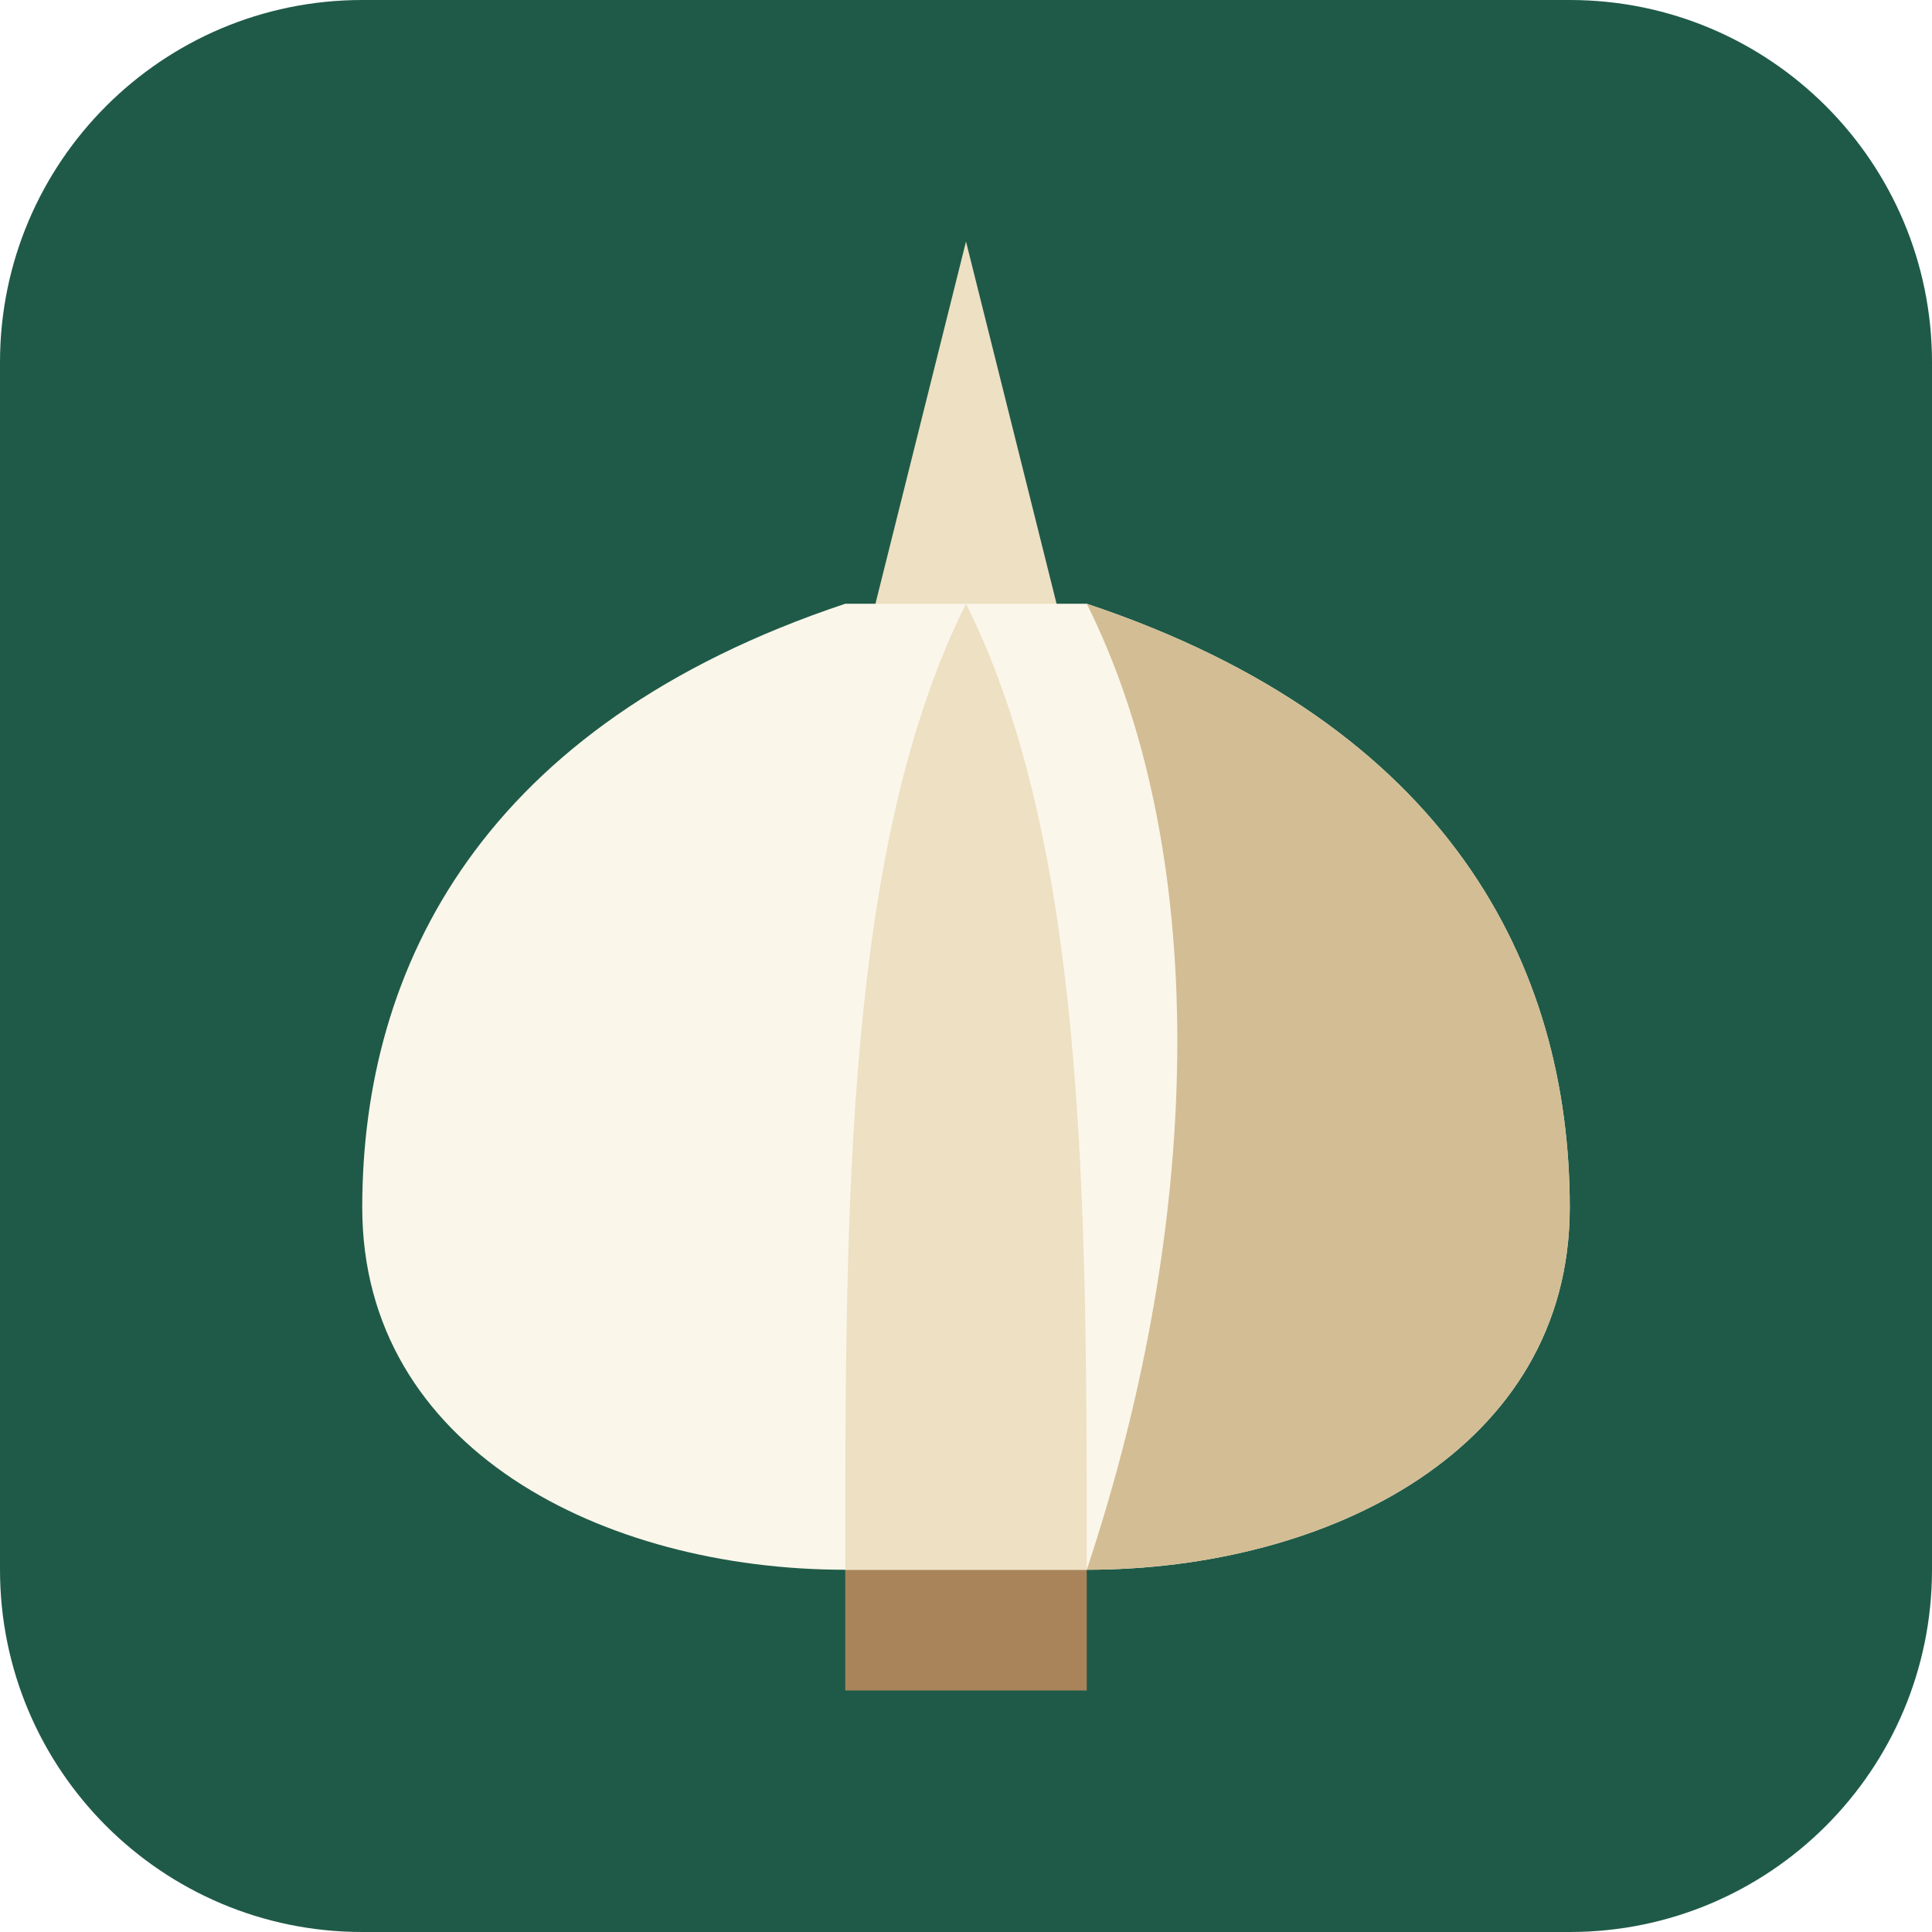
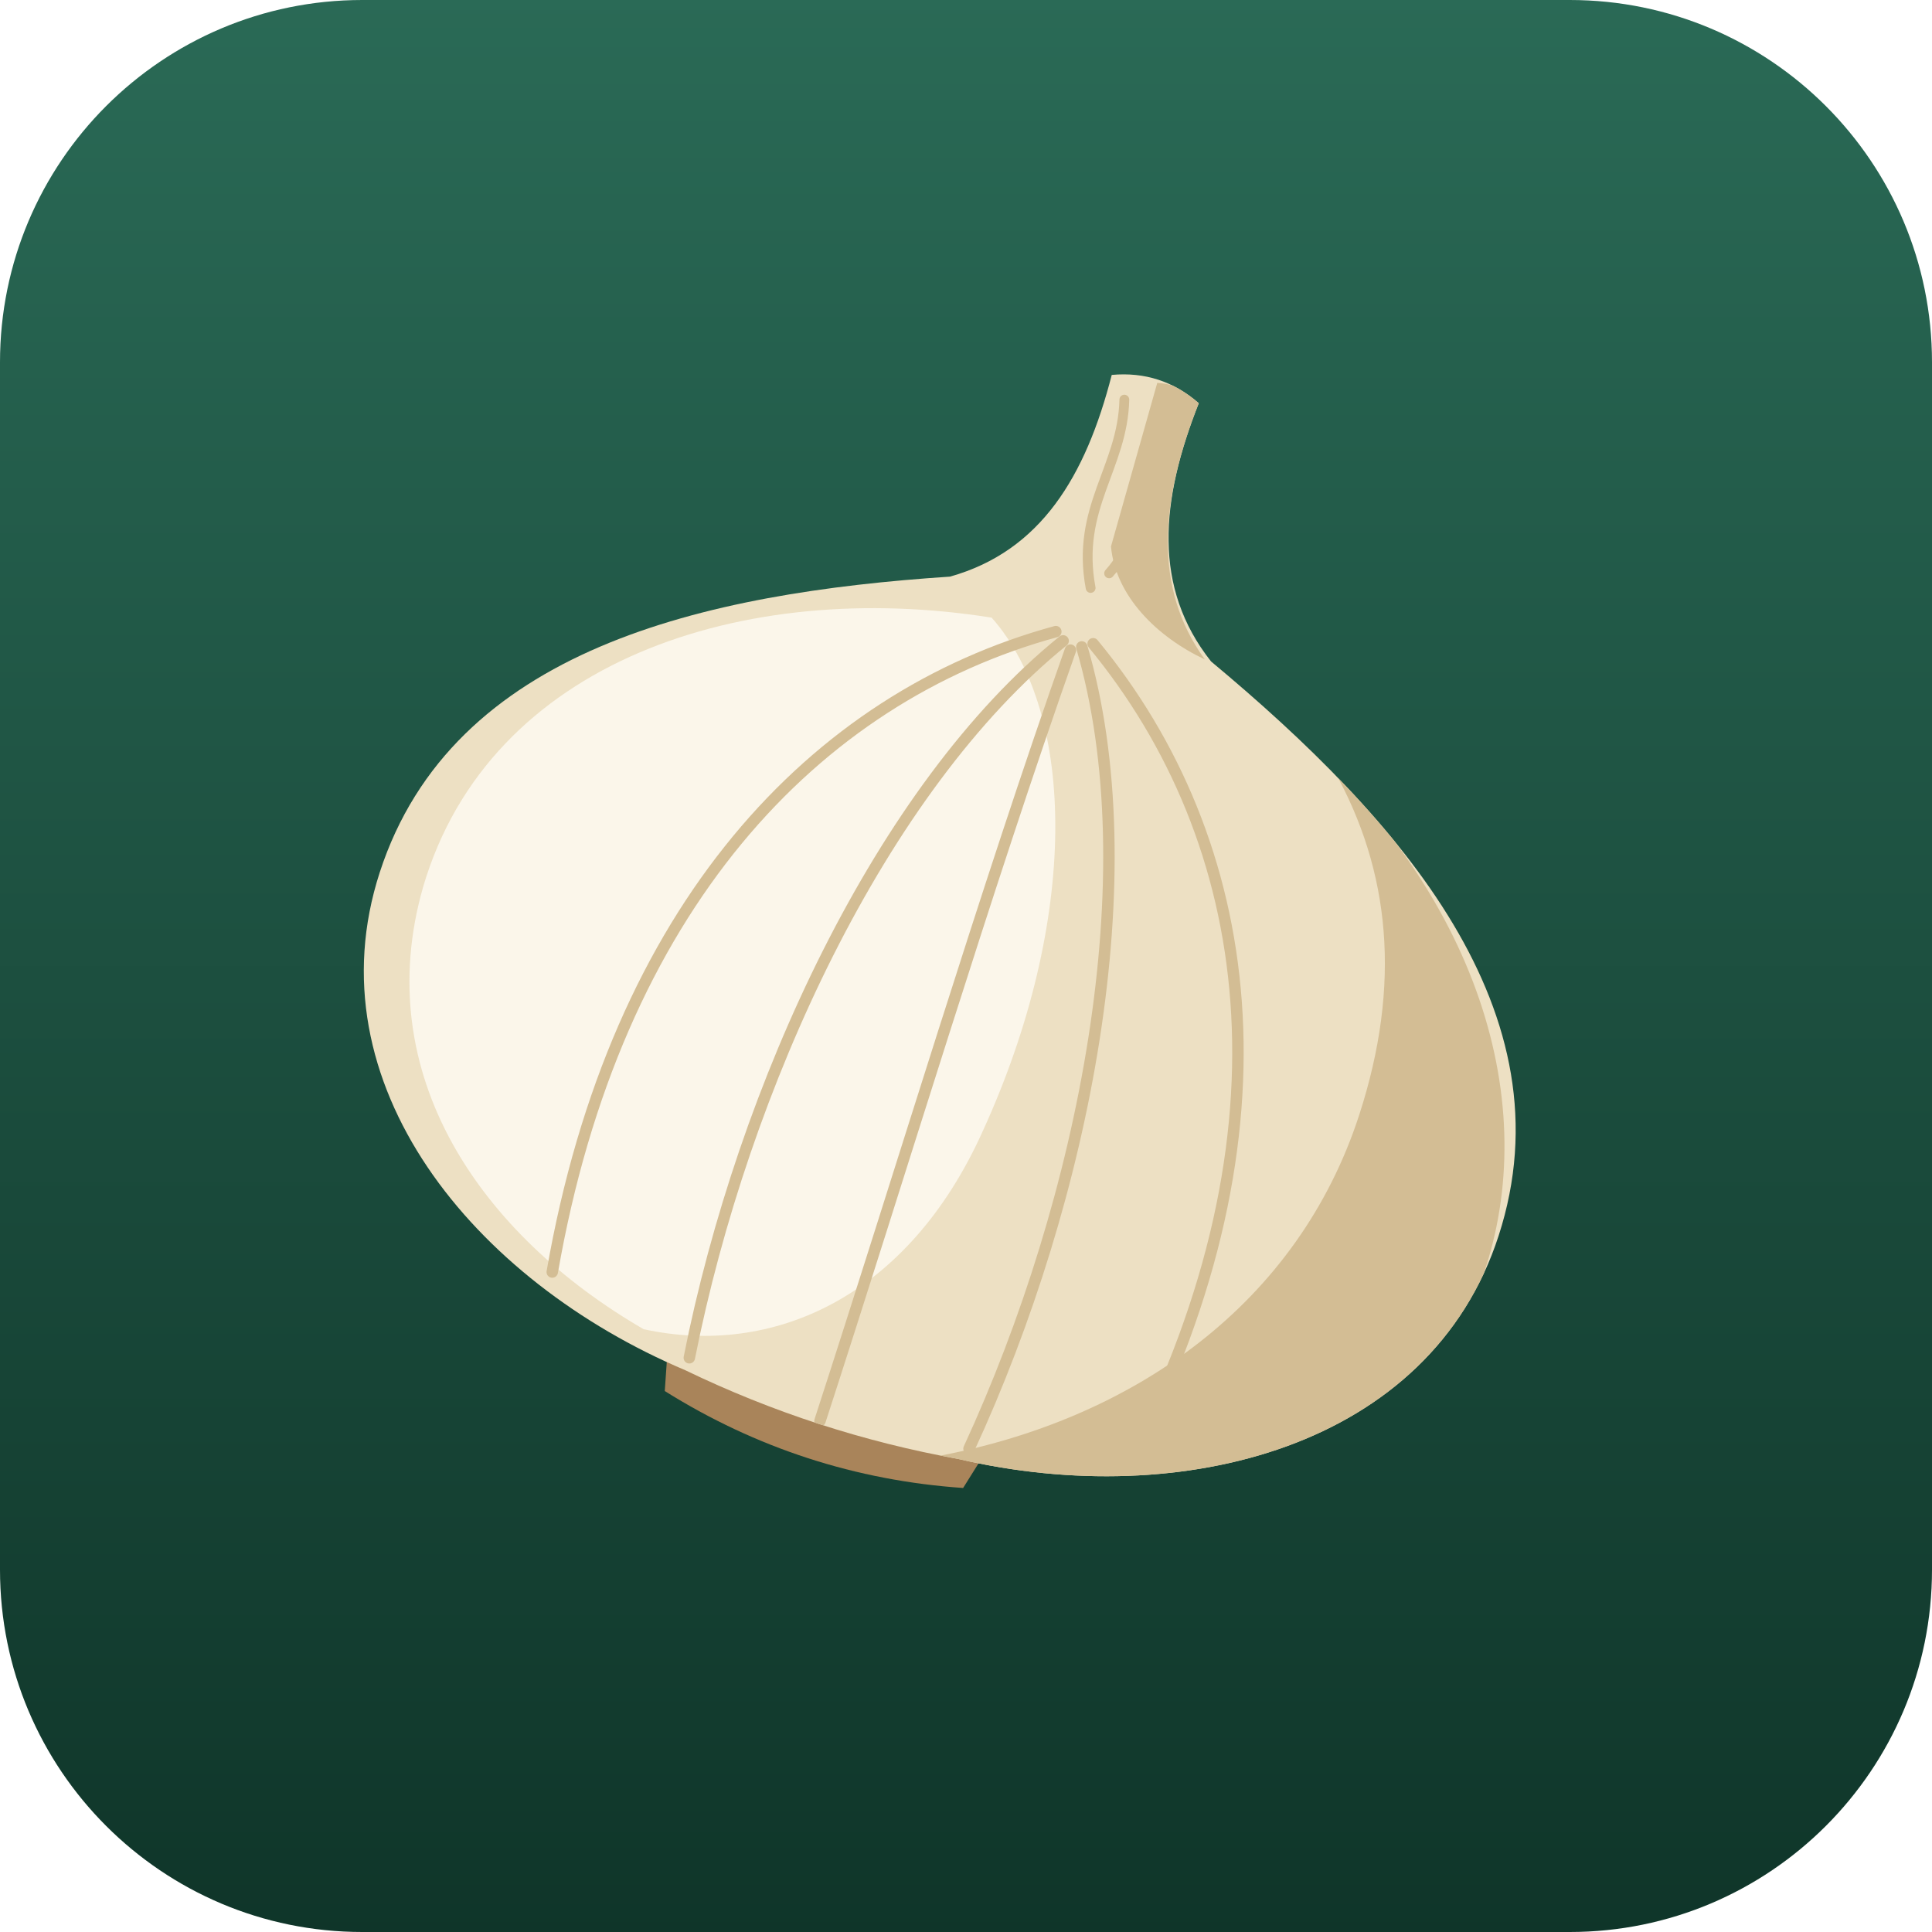
<svg xmlns="http://www.w3.org/2000/svg" viewBox="0 0 1024 1024">
-   <rect width="1024" height="1024" rx="192" fill="#1F5A48" />
-   <path d="M448 768H576V896H448Z" fill="#A9845A" />
-   <path d="M448 384L512 128L576 384Z" fill="#EDE0C3" />
-   <path d="M448 320C256 384 192 512 192 640C192 768 320 832 448 832H576C704 832 832 768 832 640C832 512 768 384 576 320Z" fill="#FBF6EA" />
-   <path d="M512 320C576 448 576 640 576 832H448C448 640 448 448 512 320Z" fill="#EDE0C3" />
-   <path d="M576 320C768 384 832 512 832 640C832 768 704 832 576 832C640 640 640 448 576 320Z" fill="#D3BD94" />
+   <defs>
+     <linearGradient id="evs-body" x1="0" y1="0" x2="0" y2="1">
+       <stop offset="0" stop-color="#2A6A56" />
+       <stop offset="1" stop-color="#0F3529" />
+     </linearGradient>
+   </defs>
+   <rect width="1024" height="1024" rx="192" fill="url(#evs-body)" />
+   <g transform="translate(524 478) rotate(18) scale(1.732) translate(-512 -563)">
+     <path d="M458 712Q512 728 566 712L560 736Q512 748 464 736Z" fill="#A9845A" />
+     <path d="M498 398C500 430 494 456 470 472C400 500 332 540 332 612C332 680 398 722 468 728Q512 734 556 728C626 722 692 680 692 612C692 540 624 500 554 472C530 456 524 430 526 398Q512 392 498 398Z" fill="#EDE0C3" />
+     <clipPath id="evs-clip">
+       <path d="M498 398C500 430 494 456 470 472C400 500 332 540 332 612C332 680 398 722 468 728Q512 734 556 728C626 722 692 680 692 612C692 540 624 500 554 472C530 456 524 430 526 398Q512 392 498 398Z" />
+     </clipPath>
+     <g clip-path="url(#evs-clip)">
+       <path d="M346 612C344 540 410 492 486 480C520 500 540 560 532 630C526 686 492 716 452 720C396 708 348 672 346 612Z" fill="#FBF6EA" />
+       <path d="M600 492C668 528 698 586 690 640C680 696 616 728 548 730C604 700 640 650 640 590C640 548 626 516 600 492Z" fill="#D3BD94" />
+       <path d="M512 396Q520 394 526 398C524 430 530 456 552 472C536 470 520 462 514 448Z" fill="#D3BD94" />
+       <path d="M506 478C442 520 404 600 420 712M509 480C470 540 458 640 468 724M512 482C510 560 512 650 512 730M515 480C556 540 568 640 558 724M518 478C584 520 624 600 606 712" fill="none" stroke="#D3BD94" stroke-width="3.5" stroke-linecap="round" />
+       <path d="M504 404C510 424 500 440 512 462M518 402C512 420 524 438 516 456" fill="none" stroke="#D3BD94" stroke-width="3" stroke-linecap="round" />
+     </g>
+   </g>
</svg>
